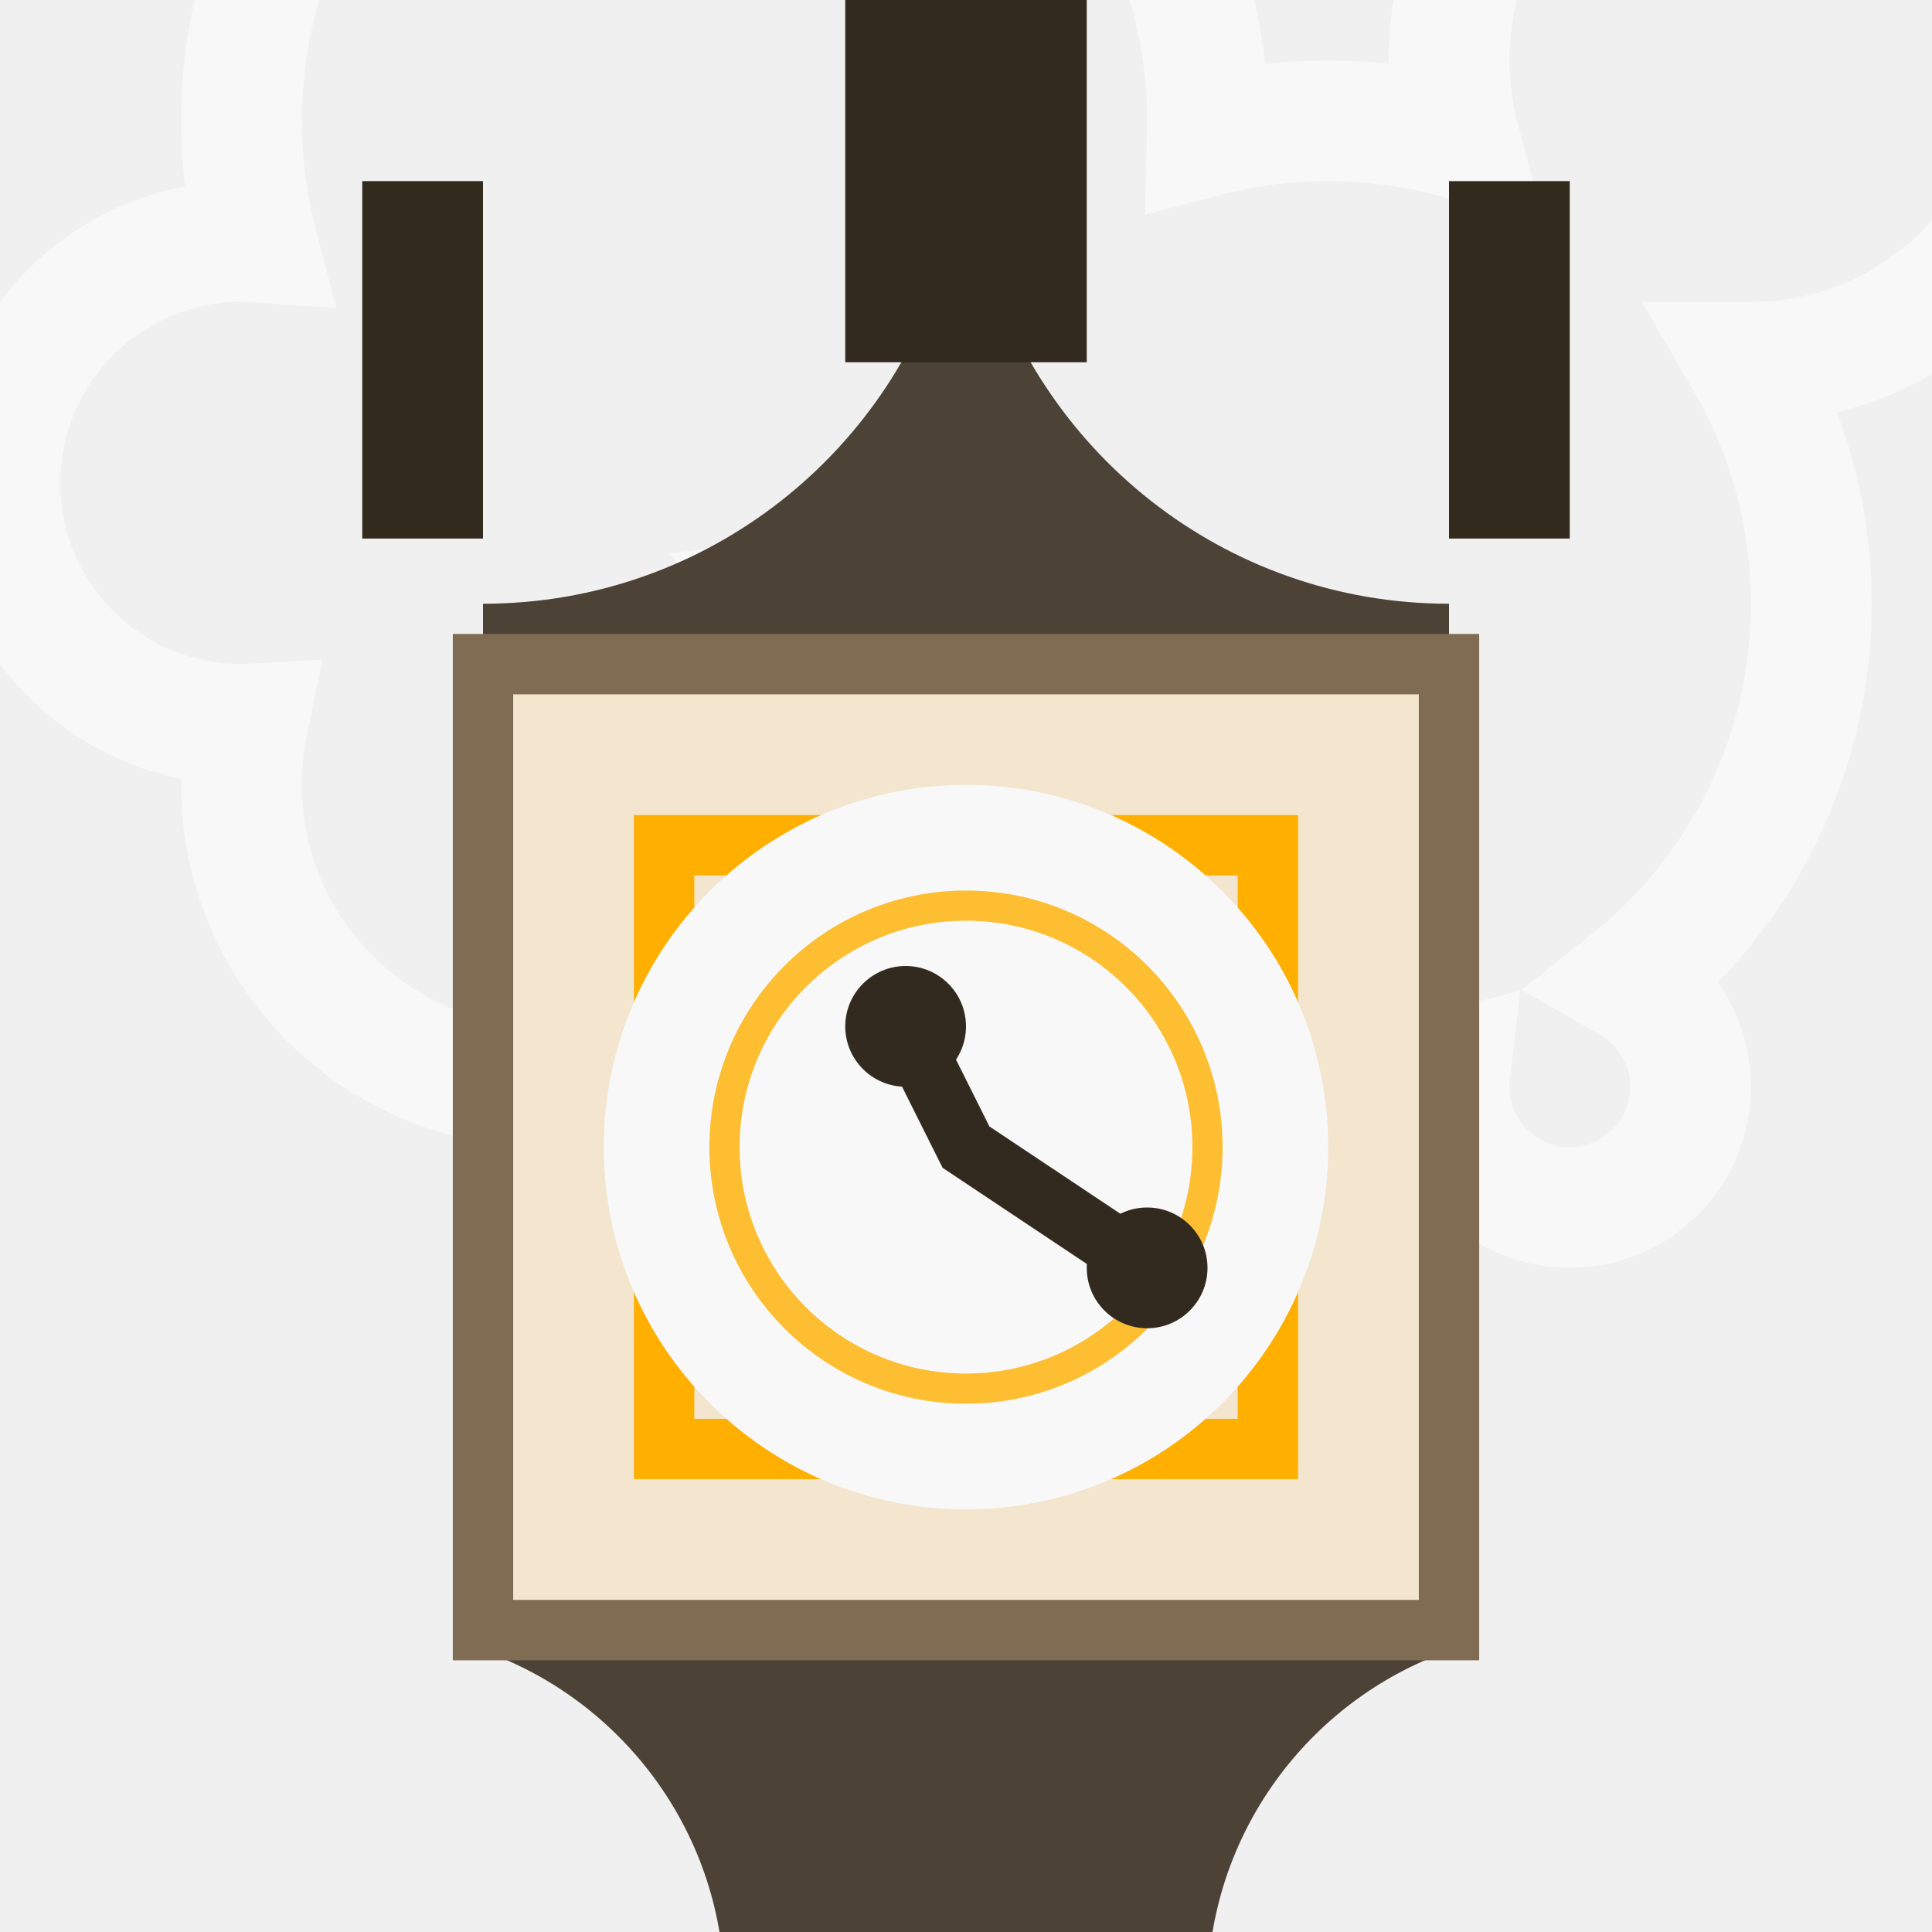
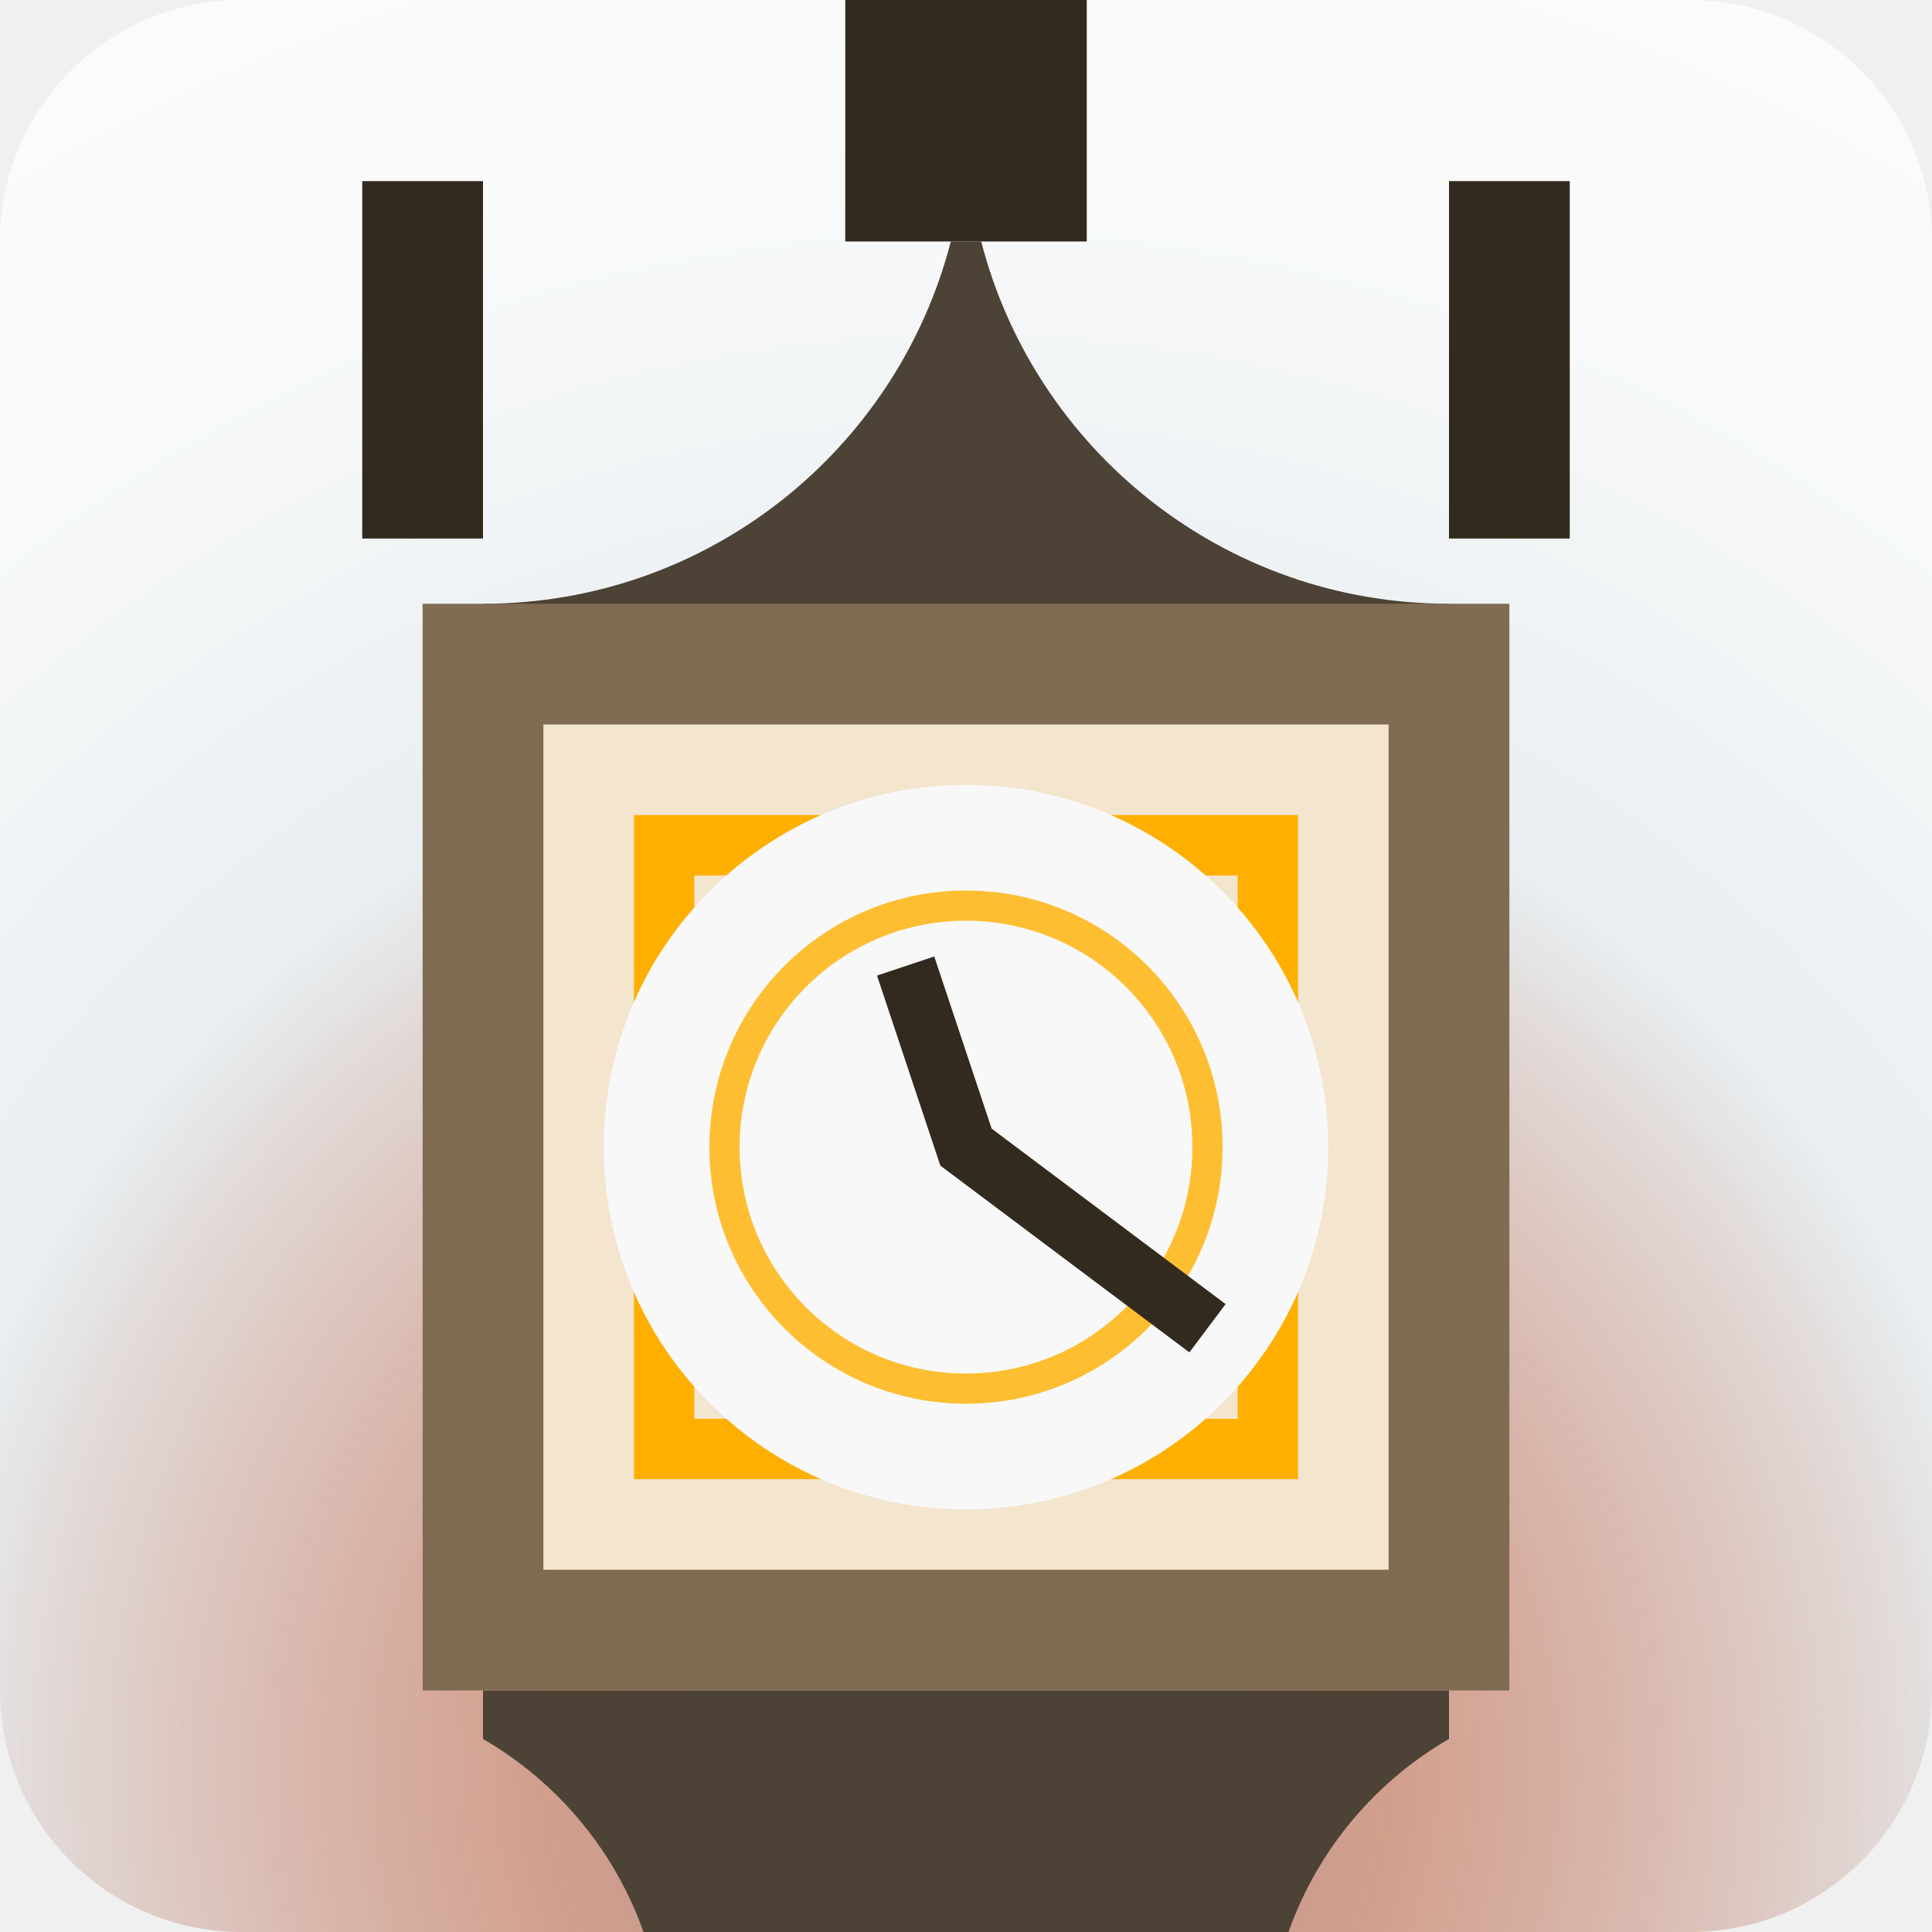
<svg xmlns="http://www.w3.org/2000/svg" xmlns:xlink="http://www.w3.org/1999/xlink" width="16px" height="16px" viewBox="0 0 16 16" version="1.1">
  <description>Created with Sketch.</description>
  <defs>
    <rect id="path-1" x="0" y="0" width="16" height="16" />
+     <radialGradient cx="50%" cy="91.269%" fx="50%" fy="91.269%" r="103.333%" id="radialGradient-3">
+       <stop stop-color="#6E483B" stop-opacity="0.7" offset="0%" />
+       <stop stop-color="#BA5E3F" stop-opacity="0.7" offset="20.95%" />
+       <stop stop-color="#E4ECF0" stop-opacity="0.9" offset="52.195%" />
+       <stop stop-color="#FAFCFD" stop-opacity="0.9" offset="78.431%" />
+       <stop stop-color="#FFFFFF" stop-opacity="0.9" offset="100%" />
+     </radialGradient>
+     <rect id="path-4" x="0" y="0" width="16" height="16" rx="2" />
  </defs>
  <g id="Page-1" stroke="none" stroke-width="1" fill="none" fill-rule="evenodd">
    <g id="Places" transform="translate(-32, 0)">
      <g id="Gastown" transform="translate(32, 0)">
        <mask id="mask-2" fill="white">
          <use xlink:href="#path-1" />
        </mask>
        <g id="Mask" />
-         <path d="M6.479,4.972 C6.657,4.95 6.832,4.917 7.002,4.873 L7.002,4.873 C7.001,4.915 7,4.958 7,5 C7,7.209 8.791,9 11,9 C11.348,9 11.686,8.956 12.008,8.872 C12.003,8.914 12,8.957 12,9 C12,9.552 12.448,10 13,10 C13.552,10 14,9.552 14,9 C14,8.627 13.795,8.301 13.492,8.129 L13.492,8.129 C14.411,7.396 15,6.267 15,5 C15,4.271 14.805,3.588 14.465,3 C14.476,3 14.488,3 14.5,3 C15.881,3 17,1.881 17,0.5 C17,-0.881 15.881,-2 14.5,-2 C13.119,-2 12,-0.881 12,0.5 C12,0.724 12.03,0.942 12.085,1.149 C11.74,1.052 11.376,1 11,1 C10.654,1 10.318,1.044 9.998,1.127 C9.999,1.085 10,1.042 10,1 C10,-1.209 8.209,-3 6,-3 C3.791,-3 2,-1.209 2,1 C2,1.347 2.044,1.683 2.127,2.004 L2.127,2.004 C2.085,2.001 2.043,2 2,2 C0.895,2 0,2.895 0,4 C0,5.105 0.895,6 2,6 C2.017,6 2.033,6 2.05,5.999 C2.017,6.161 2,6.329 2,6.5 C2,7.881 3.119,9 4.5,9 C5.881,9 7,7.881 7,6.5 C7,5.924 6.805,5.394 6.479,4.972 Z" id="Steam" stroke-opacity="0.65" stroke="#FFFFFF" opacity="0.8" fill="#F0F0F0" mask="url(#mask-2)" />
        <g id="Steam-Clock" mask="url(#mask-2)">
-           <g transform="translate(0, -3)">
-             <path d="M12,16.671 L12,16.5 L4,16.5 L4,16.671 L4,16.671 C5.165,17.083 6,18.194 6,19.5 C6,19.851 5.94,20.187 5.829,20.5 L10.171,20.5 C10.06,20.187 10,19.851 10,19.5 C10,18.194 10.835,17.083 12,16.671 Z M12,8 L12,9 L4,9 L4,8 L4,8 C5.864,8 7.43,6.725 7.874,5 L8.126,5 C8.57,6.725 10.136,8 12,8 L12,8 Z" id="Top-&amp;-Bottom" fill="#4C4235" />
-             <g id="Front" stroke-width="1" fill="none" transform="translate(4, 8)">
-               <rect id="Face-Frame" stroke="#806C53" stroke-width="0.5" fill="#F3E5CE" x="0" y="0.5" width="8" height="8" />
-               <rect id="Flowers" stroke="#FFAF00" stroke-width="0.5" x="1.5" y="2" width="5" height="5" />
-               <g id="Clock-Face" transform="translate(1, 1.5)">
-                 <circle fill="#F8F8F8" cx="3" cy="3" r="3" />
-                 <circle id="Clock-Face-2" stroke="#FFAF00" stroke-width="0.25" stroke-linecap="round" opacity="0.8" cx="3" cy="3" r="2" />
-                 <path d="M2.5,2.5 C2.776,2.5 3,2.276 3,2 C3,1.724 2.776,1.5 2.5,1.5 C2.224,1.5 2,1.724 2,2 C2,2.276 2.224,2.5 2.5,2.5 Z M4.5,4.5 C4.776,4.5 5,4.276 5,4 C5,3.724 4.776,3.5 4.5,3.5 C4.224,3.5 4,3.724 4,4 C4,4.276 4.224,4.5 4.5,4.5 Z" id="Hand-Ends" fill="#332A1F" />
-                 <path d="M2.5,2 L3,3 L4.5,4" id="Hands" stroke="#332A1F" stroke-width="0.5" />
+           <mask id="mask-5" fill="white">
+             <use xlink:href="#path-4" />
+           </mask>
+           <use id="Background" opacity="0.8" fill="url(#radialGradient-3)" xlink:href="#path-4" />
+           <g id="Clock" mask="url(#mask-5)">
+             <g transform="translate(-1, -3)">
+               <path d="M13,17.401 L13,17 L5,17 L5,17.401 L5,17.401 C5.897,17.92 6.5,18.89 6.5,20 C6.5,20.351 6.44,20.687 6.329,21 L11.671,21 C11.56,20.687 11.5,20.351 11.5,20 C11.5,18.89 12.103,17.92 13,17.401 Z M13,8 L13,9 L5,9 L5,8 L5,8 C6.864,8 8.43,6.725 8.874,5 L9.126,5 C9.57,6.725 11.136,8 13,8 L13,8 Z" id="Top-&amp;-Bottom" fill="#4C4235" />
+               <g id="Front" stroke-width="1" fill="none" transform="translate(5, 9)">
+                 <rect id="Face-Frame" stroke="#806C53" fill="#F3E5CE" x="0" y="-0.5" width="8" height="8" />
+                 <rect id="Flowers" stroke="#FFAF00" stroke-width="0.5" x="1.5" y="1" width="5" height="5" />
+                 <g id="Clock-Face" transform="translate(1, 0.5)">
+                   <circle fill="#F8F8F8" cx="3" cy="3" r="3" />
+                   <circle id="Clock-Face-2" stroke="#FFAF00" stroke-width="0.25" stroke-linecap="round" opacity="0.8" cx="3" cy="3" r="2" />
+                   <path d="M2.5,1.5 L3,3 L5,4.5" id="Hands" stroke="#332A1F" stroke-width="0.5" />
+                 </g>
              </g>
-             </g>
-             <g id="Top-Spout" stroke-width="1" fill="none" transform="translate(7.5, 3)">
-               <rect fill="#332A1F" x="-0.5" y="0" width="2" height="3" />
-             </g>
-             <g id="Side-Spouts" stroke-width="1" fill="none" transform="translate(2, 5)" stroke-linecap="square">
-               <g id="Line" transform="translate(-0.5, 0)" stroke="#332A1E">
-                 <path d="M2,0 L2,1.96" />
+               <g id="Top-Spout" stroke-width="1" fill="none" transform="translate(8.5, 3)">
+                 <rect fill="#332A1F" x="-0.5" y="0" width="2" height="2" />
              </g>
-               <g id="Line" transform="translate(8.5, 0)" stroke="#332A1E">
-                 <path d="M2,0 L2,1.96" />
+               <g id="Side-Spouts" stroke-width="1" fill="none" transform="translate(3, 5)" stroke-linecap="square">
+                 <g id="Line" transform="translate(-0.5, 0)" stroke="#332A1E">
+                   <path d="M2,0 L2,1.96" />
+                 </g>
+                 <g id="Line" transform="translate(8.5, 0)" stroke="#332A1E">
+                   <path d="M2,0 L2,1.96" />
+                 </g>
              </g>
            </g>
          </g>
        </g>
      </g>
    </g>
  </g>
</svg>
